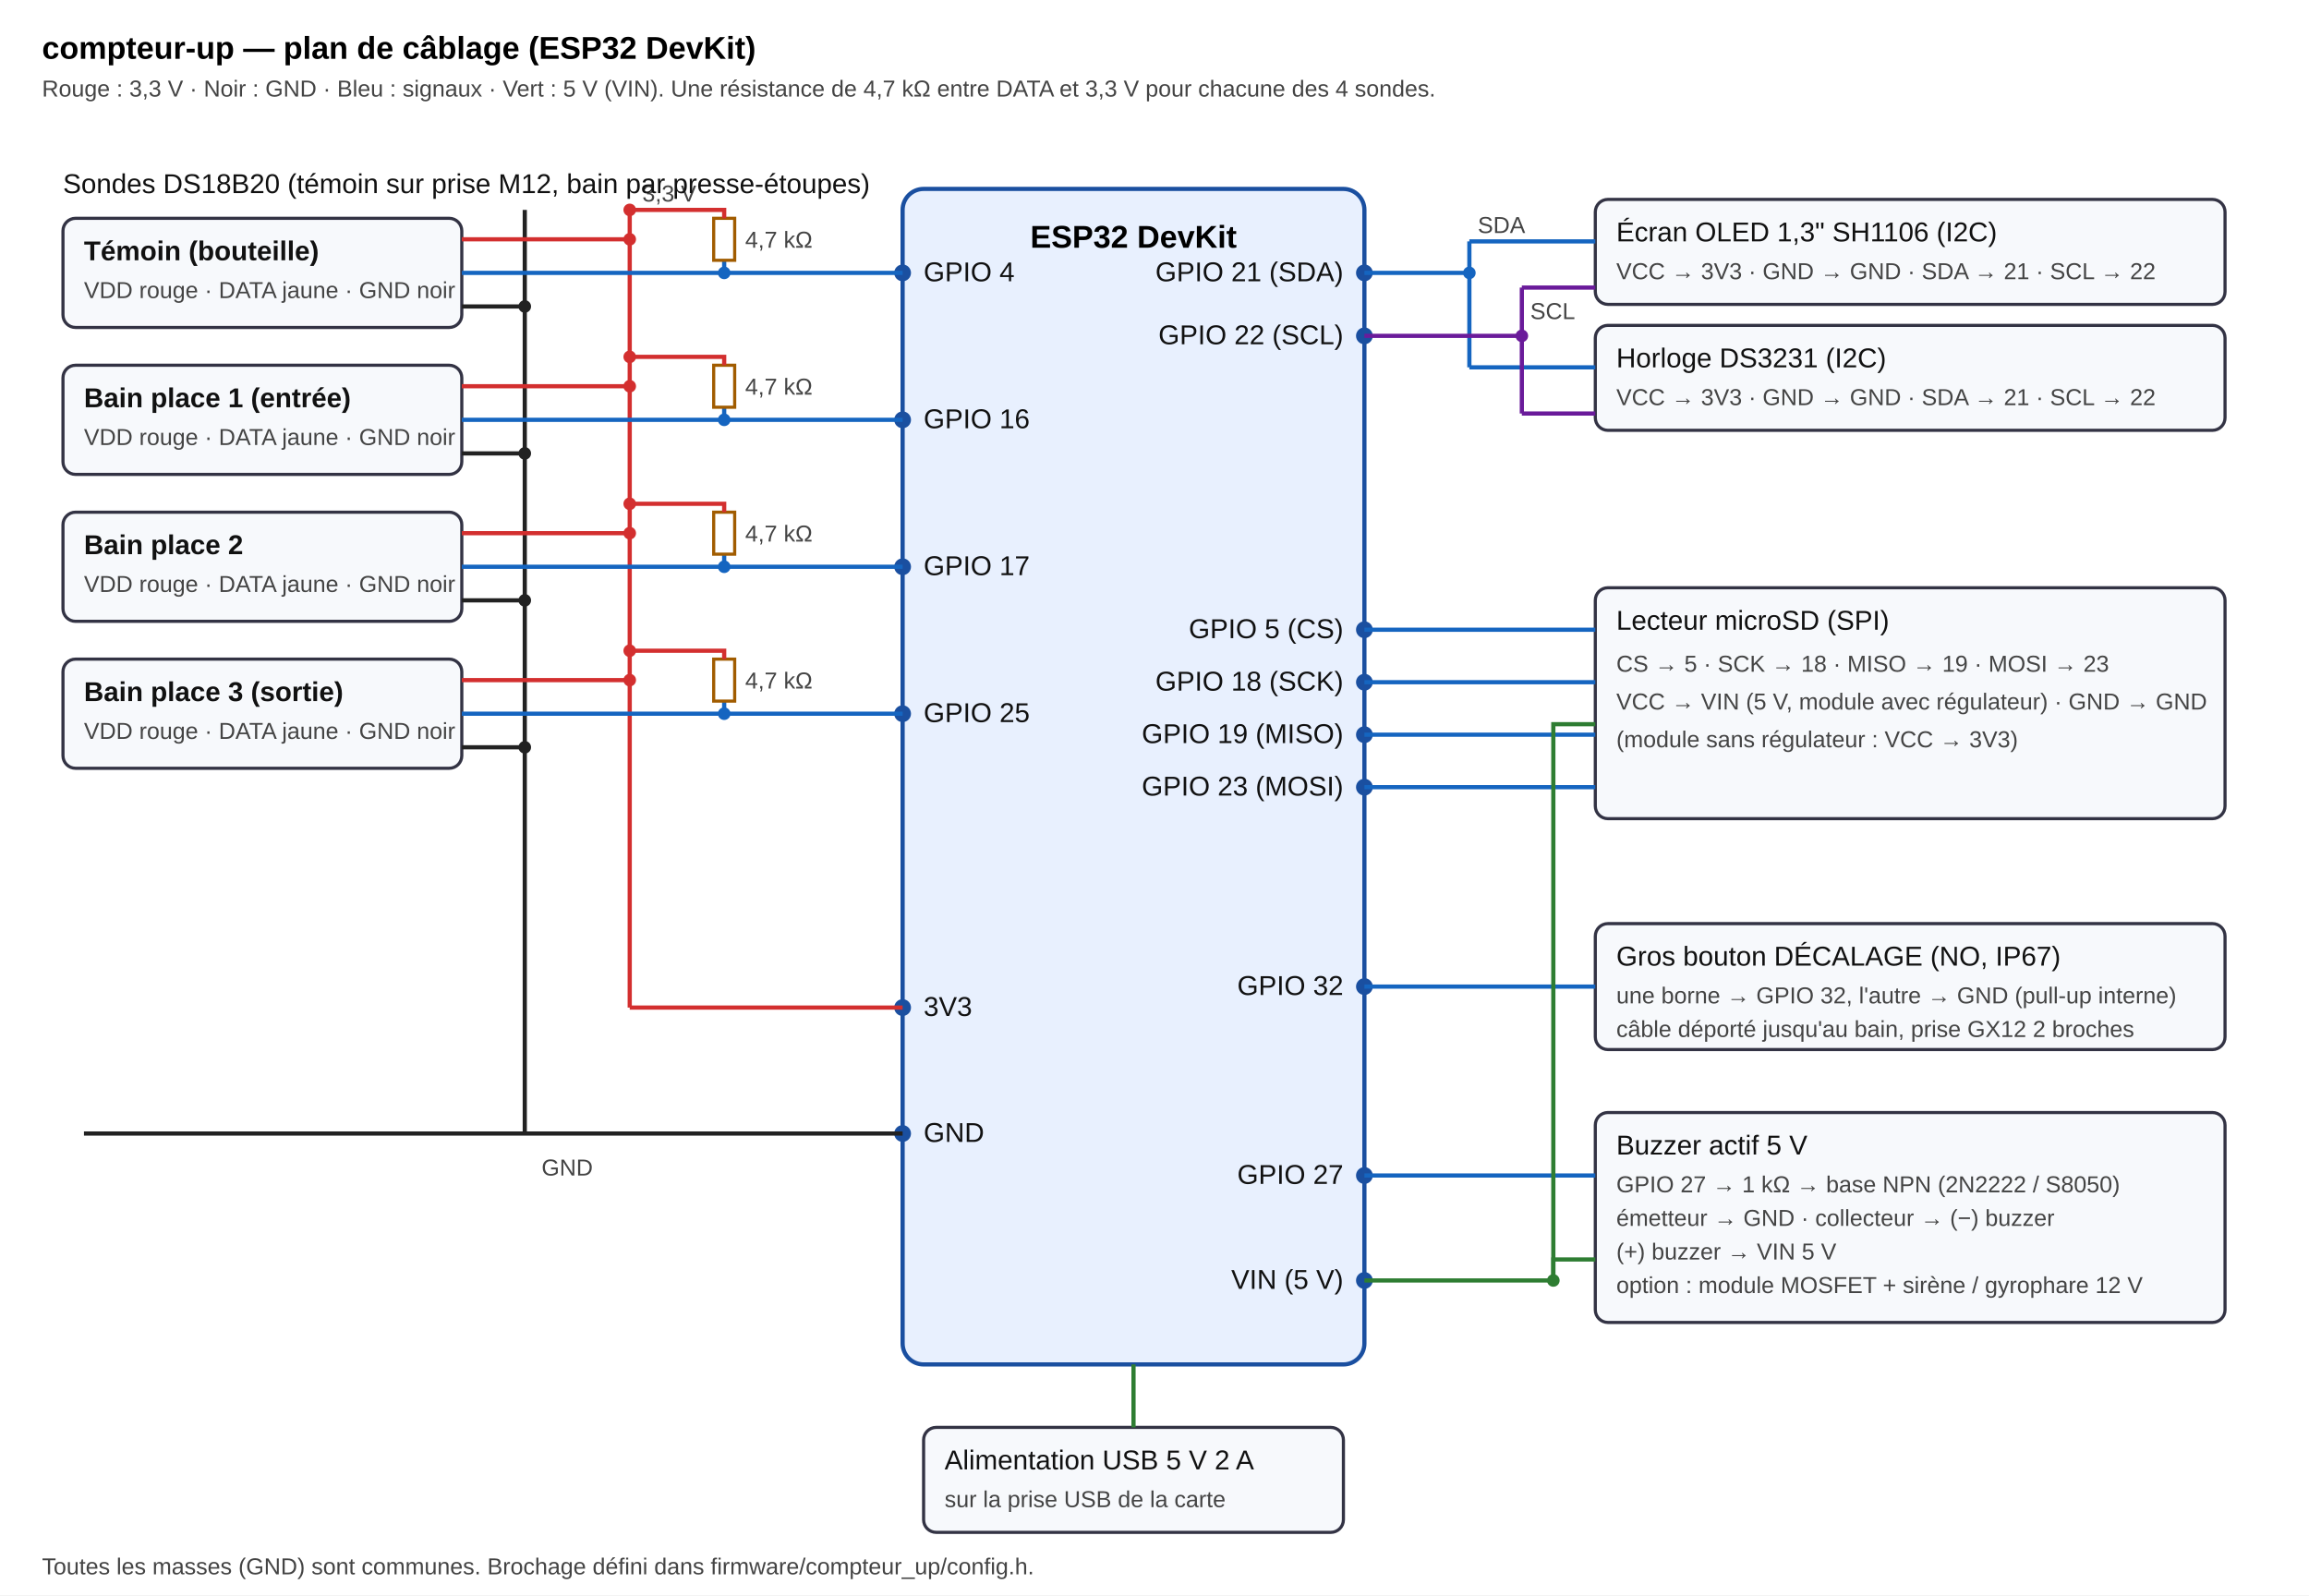
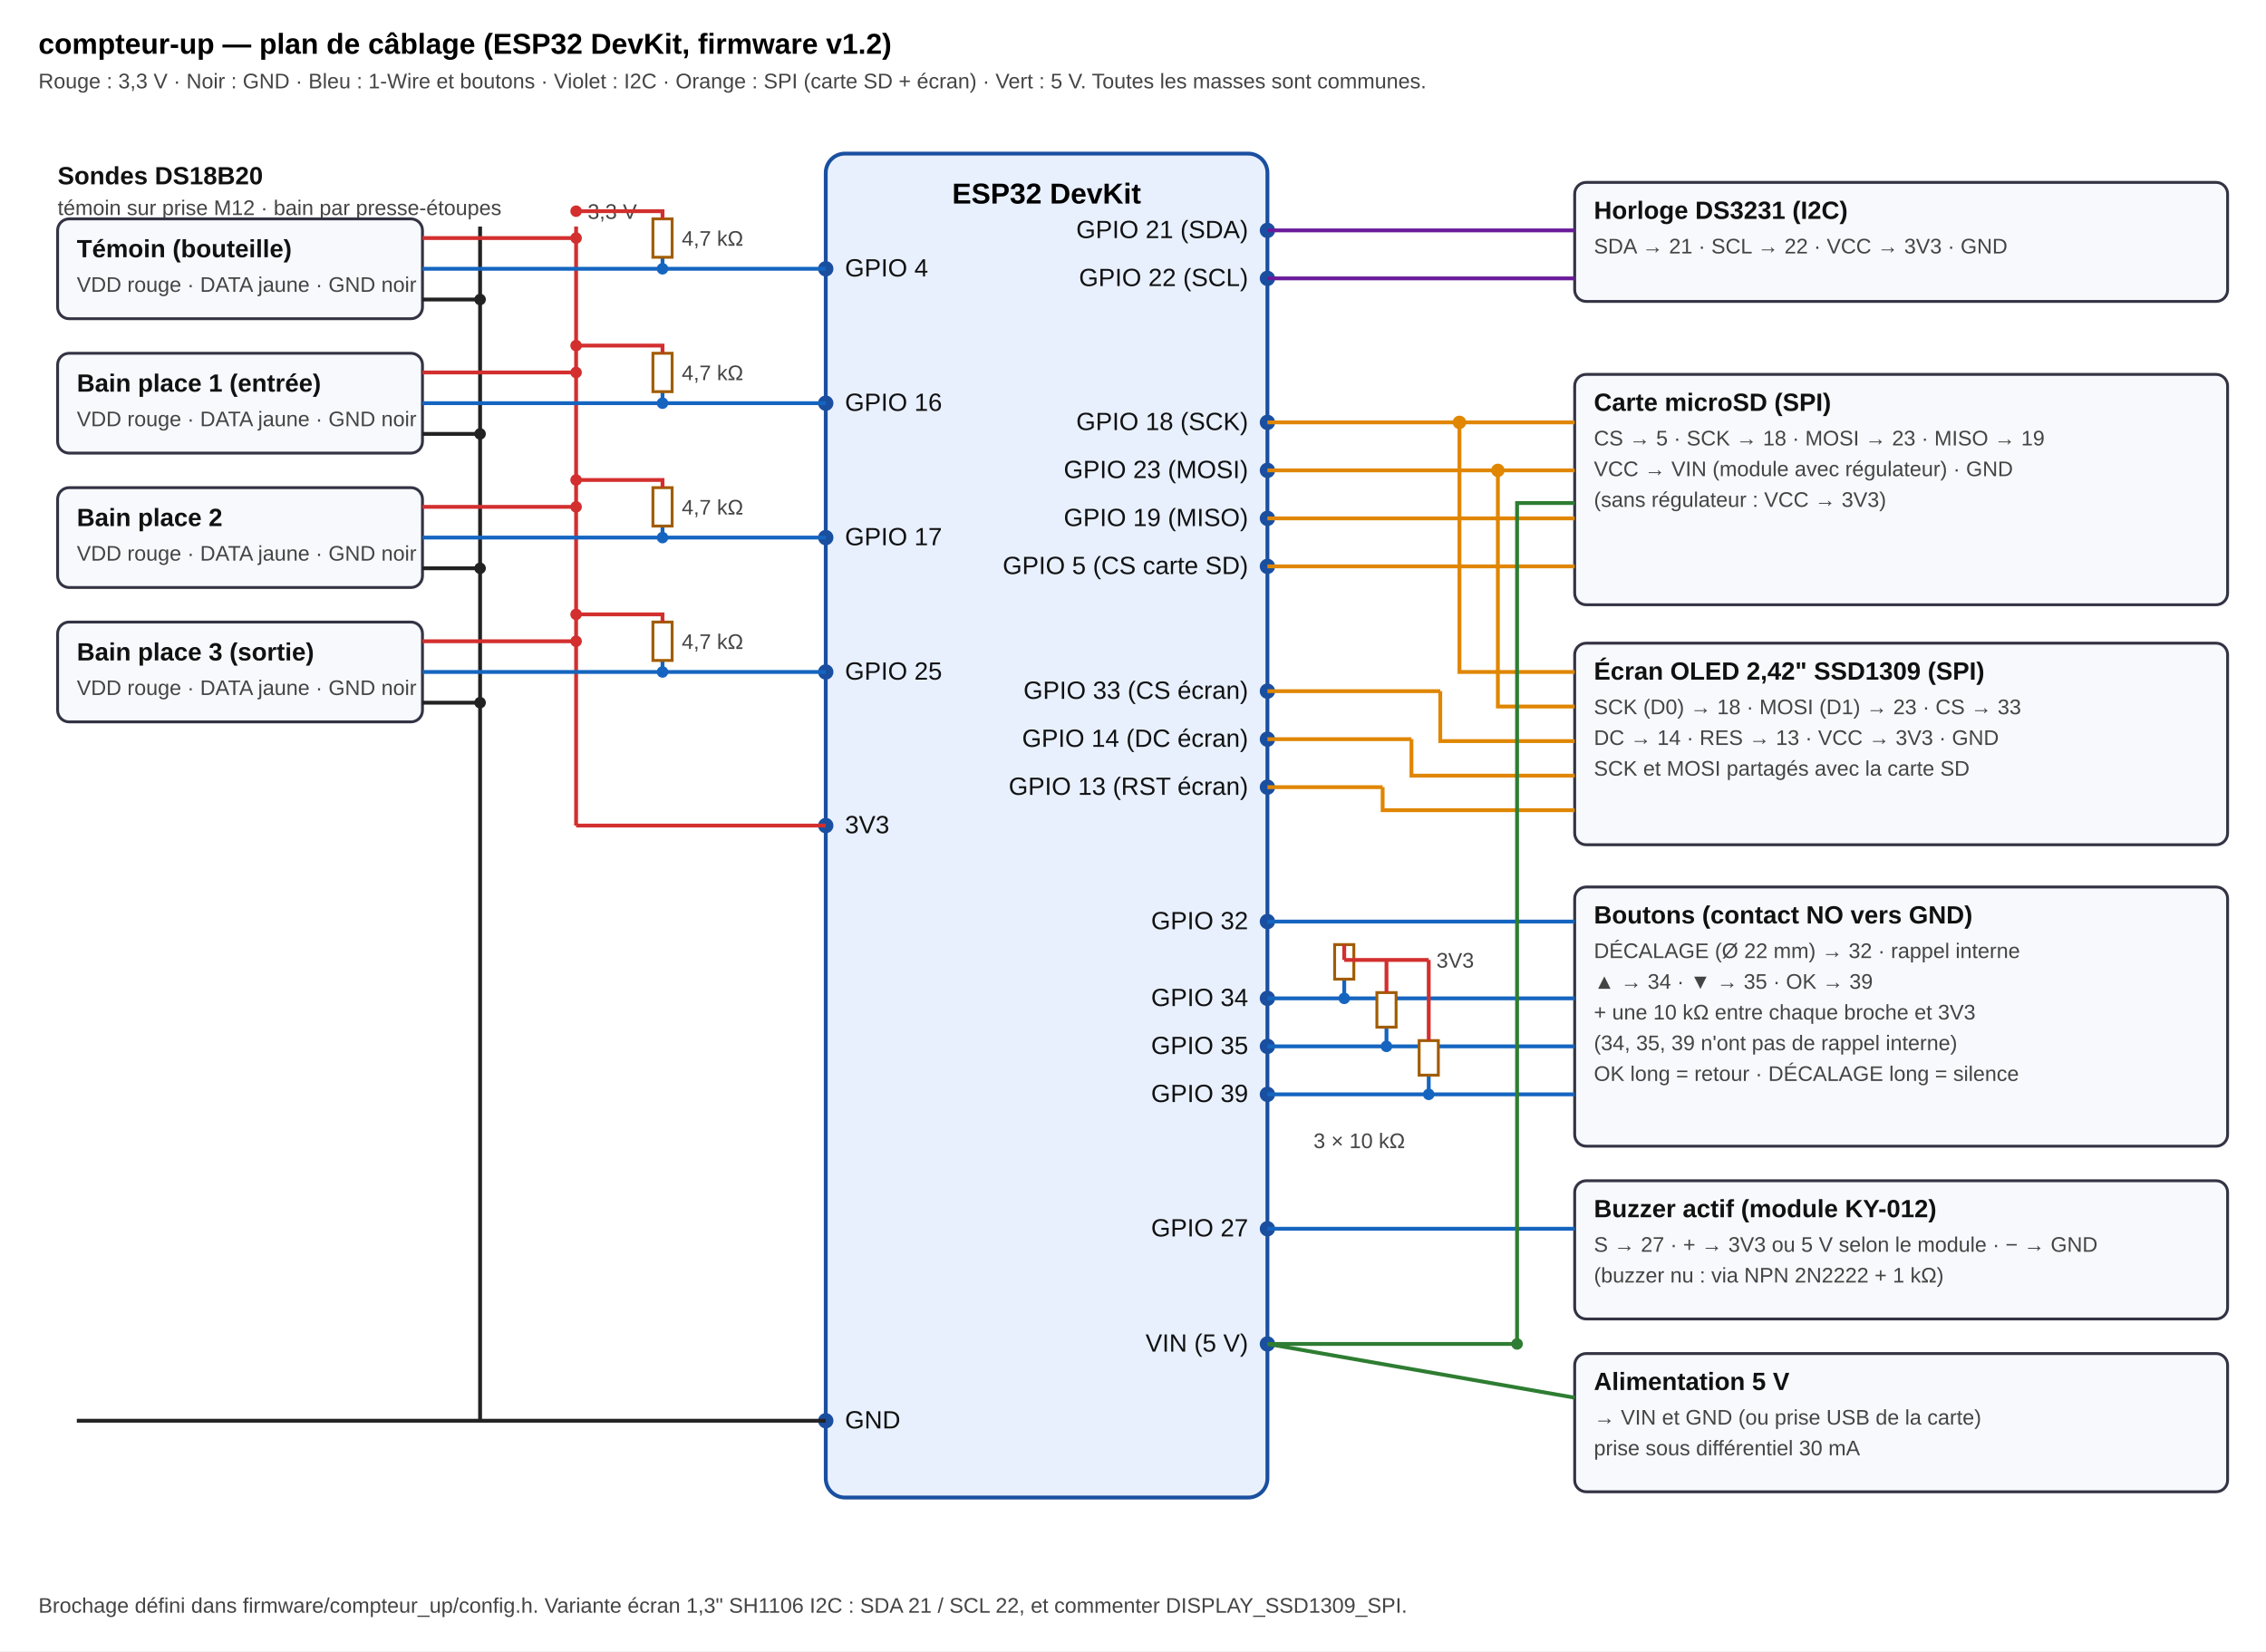
- <svg xmlns="http://www.w3.org/2000/svg" viewBox="0 0 1100 760" font-family="Arial, Helvetica, sans-serif" font-size="13">
+ <svg xmlns="http://www.w3.org/2000/svg" viewBox="0 0 1180 860" font-family="Arial, Helvetica, sans-serif" font-size="13">
  <rect width="100%" height="100%" fill="#fff" />
-   <style>.box{fill:#f7f9fc;stroke:#334;stroke-width:1.5}.esp{fill:#e8f0fe;stroke:#1a4fa0;stroke-width:2}.w3{stroke:#d32f2f;stroke-width:2;fill:none}.gnd{stroke:#222;stroke-width:2;fill:none}.sig{stroke:#1565c0;stroke-width:2;fill:none}.sig2{stroke:#2e7d32;stroke-width:2;fill:none}.t{fill:#111}.s{font-size:11px;fill:#444}.h{font-size:15px;font-weight:bold}</style>
-   <text x="20" y="28" class="h">compteur-up — plan de câblage (ESP32 DevKit)</text>
-   <text x="20" y="46" class="s">Rouge : 3,3 V · Noir : GND · Bleu : signaux · Vert : 5 V (VIN). Une résistance de 4,7 kΩ entre DATA et 3,3 V pour chacune des 4 sondes.</text>
-   <rect x="430" y="90" width="220" height="560" rx="10" class="esp" />
-   <text x="540.0" y="118" text-anchor="middle" class="h">ESP32 DevKit</text>
-   <circle cx="430" cy="130" r="4" fill="#1a4fa0" />
-   <text x="440" y="134" class="t">GPIO 4</text>
-   <circle cx="430" cy="200" r="4" fill="#1a4fa0" />
-   <text x="440" y="204" class="t">GPIO 16</text>
-   <circle cx="430" cy="270" r="4" fill="#1a4fa0" />
-   <text x="440" y="274" class="t">GPIO 17</text>
-   <circle cx="430" cy="340" r="4" fill="#1a4fa0" />
-   <text x="440" y="344" class="t">GPIO 25</text>
-   <circle cx="430" cy="480" r="4" fill="#1a4fa0" />
-   <text x="440" y="484" class="t">3V3</text>
-   <circle cx="430" cy="540" r="4" fill="#1a4fa0" />
-   <text x="440" y="544" class="t">GND</text>
-   <circle cx="650" cy="130" r="4" fill="#1a4fa0" />
-   <text x="640" y="134" text-anchor="end" class="t">GPIO 21 (SDA)</text>
-   <circle cx="650" cy="160" r="4" fill="#1a4fa0" />
-   <text x="640" y="164" text-anchor="end" class="t">GPIO 22 (SCL)</text>
-   <circle cx="650" cy="300" r="4" fill="#1a4fa0" />
-   <text x="640" y="304" text-anchor="end" class="t">GPIO 5 (CS)</text>
-   <circle cx="650" cy="325" r="4" fill="#1a4fa0" />
-   <text x="640" y="329" text-anchor="end" class="t">GPIO 18 (SCK)</text>
-   <circle cx="650" cy="350" r="4" fill="#1a4fa0" />
-   <text x="640" y="354" text-anchor="end" class="t">GPIO 19 (MISO)</text>
-   <circle cx="650" cy="375" r="4" fill="#1a4fa0" />
-   <text x="640" y="379" text-anchor="end" class="t">GPIO 23 (MOSI)</text>
-   <circle cx="650" cy="470" r="4" fill="#1a4fa0" />
-   <text x="640" y="474" text-anchor="end" class="t">GPIO 32</text>
-   <circle cx="650" cy="560" r="4" fill="#1a4fa0" />
-   <text x="640" y="564" text-anchor="end" class="t">GPIO 27</text>
-   <circle cx="650" cy="610" r="4" fill="#1a4fa0" />
-   <text x="640" y="614" text-anchor="end" class="t">VIN (5 V)</text>
-   <line x1="300" y1="100" x2="300" y2="480" class="w3" />
-   <line x1="300" y1="480" x2="430" y2="480" class="w3" />
-   <line x1="250" y1="100" x2="250" y2="540" class="gnd" />
-   <line x1="40" y1="540" x2="430" y2="540" class="gnd" />
-   <rect x="30" y="104" width="190" height="52" rx="6" class="box" />
-   <text x="40" y="124" class="t">
-     <tspan font-weight="bold">Témoin (bouteille)</tspan>
-   </text>
-   <text x="40" y="142" class="s">VDD rouge · DATA jaune · GND noir</text>
-   <line x1="220" y1="114" x2="300" y2="114" class="w3" />
-   <circle cx="300" cy="114" r="3" fill="#d32f2f" />
-   <line x1="220" y1="130" x2="430" y2="130" class="sig" />
-   <line x1="220" y1="146" x2="250" y2="146" class="gnd" />
-   <circle cx="250" cy="146" r="3" fill="#222" />
-   <line x1="345" y1="130" x2="345" y2="124" class="sig" />
-   <circle cx="345" cy="130" r="3" fill="#1565c0" />
-   <rect x="340" y="104" width="10" height="20" fill="#fff" stroke="#a15c00" stroke-width="1.5" />
-   <polyline points="345,104 345,100 300,100" class="w3" />
-   <circle cx="300" cy="100" r="3" fill="#d32f2f" />
-   <text x="355" y="118" class="s">4,7 kΩ</text>
-   <rect x="30" y="174" width="190" height="52" rx="6" class="box" />
-   <text x="40" y="194" class="t">
-     <tspan font-weight="bold">Bain place 1 (entrée)</tspan>
-   </text>
-   <text x="40" y="212" class="s">VDD rouge · DATA jaune · GND noir</text>
-   <line x1="220" y1="184" x2="300" y2="184" class="w3" />
-   <circle cx="300" cy="184" r="3" fill="#d32f2f" />
-   <line x1="220" y1="200" x2="430" y2="200" class="sig" />
-   <line x1="220" y1="216" x2="250" y2="216" class="gnd" />
-   <circle cx="250" cy="216" r="3" fill="#222" />
-   <line x1="345" y1="200" x2="345" y2="194" class="sig" />
-   <circle cx="345" cy="200" r="3" fill="#1565c0" />
-   <rect x="340" y="174" width="10" height="20" fill="#fff" stroke="#a15c00" stroke-width="1.5" />
-   <polyline points="345,174 345,170 300,170" class="w3" />
-   <circle cx="300" cy="170" r="3" fill="#d32f2f" />
-   <text x="355" y="188" class="s">4,7 kΩ</text>
-   <rect x="30" y="244" width="190" height="52" rx="6" class="box" />
-   <text x="40" y="264" class="t">
-     <tspan font-weight="bold">Bain place 2</tspan>
-   </text>
-   <text x="40" y="282" class="s">VDD rouge · DATA jaune · GND noir</text>
-   <line x1="220" y1="254" x2="300" y2="254" class="w3" />
-   <circle cx="300" cy="254" r="3" fill="#d32f2f" />
-   <line x1="220" y1="270" x2="430" y2="270" class="sig" />
-   <line x1="220" y1="286" x2="250" y2="286" class="gnd" />
-   <circle cx="250" cy="286" r="3" fill="#222" />
-   <line x1="345" y1="270" x2="345" y2="264" class="sig" />
-   <circle cx="345" cy="270" r="3" fill="#1565c0" />
-   <rect x="340" y="244" width="10" height="20" fill="#fff" stroke="#a15c00" stroke-width="1.5" />
-   <polyline points="345,244 345,240 300,240" class="w3" />
-   <circle cx="300" cy="240" r="3" fill="#d32f2f" />
-   <text x="355" y="258" class="s">4,7 kΩ</text>
-   <rect x="30" y="314" width="190" height="52" rx="6" class="box" />
-   <text x="40" y="334" class="t">
-     <tspan font-weight="bold">Bain place 3 (sortie)</tspan>
-   </text>
-   <text x="40" y="352" class="s">VDD rouge · DATA jaune · GND noir</text>
-   <line x1="220" y1="324" x2="300" y2="324" class="w3" />
-   <circle cx="300" cy="324" r="3" fill="#d32f2f" />
-   <line x1="220" y1="340" x2="430" y2="340" class="sig" />
-   <line x1="220" y1="356" x2="250" y2="356" class="gnd" />
-   <circle cx="250" cy="356" r="3" fill="#222" />
-   <line x1="345" y1="340" x2="345" y2="334" class="sig" />
-   <circle cx="345" cy="340" r="3" fill="#1565c0" />
-   <rect x="340" y="314" width="10" height="20" fill="#fff" stroke="#a15c00" stroke-width="1.5" />
-   <polyline points="345,314 345,310 300,310" class="w3" />
-   <circle cx="300" cy="310" r="3" fill="#d32f2f" />
-   <text x="355" y="328" class="s">4,7 kΩ</text>
-   <text x="258" y="560" class="s">GND</text>
-   <text x="306" y="96" class="s">3,3 V</text>
-   <text x="30" y="92" class="t">Sondes DS18B20 (témoin sur prise M12, bain par presse-étoupes)</text>
-   <rect x="760" y="95" width="300" height="50" rx="6" class="box" />
-   <text x="770" y="115" class="t">Écran OLED 1,3" SH1106 (I2C)</text>
-   <text x="770" y="133" class="s">VCC → 3V3 · GND → GND · SDA → 21 · SCL → 22</text>
-   <rect x="760" y="155" width="300" height="50" rx="6" class="box" />
-   <text x="770" y="175" class="t">Horloge DS3231 (I2C)</text>
-   <text x="770" y="193" class="s">VCC → 3V3 · GND → GND · SDA → 21 · SCL → 22</text>
-   <polyline points="650,130 700,130" class="sig" />
-   <line x1="700" y1="115" x2="700" y2="175" class="sig" />
-   <circle cx="700" cy="130" r="3" fill="#1565c0" />
-   <line x1="700" y1="115" x2="760" y2="115" class="sig" />
-   <line x1="700" y1="175" x2="760" y2="175" class="sig" />
-   <text x="704" y="111" class="s">SDA</text>
-   <polyline points="650,160 725,160" class="sig2" style="stroke:#6a1b9a" />
-   <line x1="725" y1="137" x2="725" y2="197" style="stroke:#6a1b9a;stroke-width:2" />
-   <circle cx="725" cy="160" r="3" fill="#6a1b9a" />
-   <line x1="725" y1="137" x2="760" y2="137" style="stroke:#6a1b9a;stroke-width:2" />
-   <line x1="725" y1="197" x2="760" y2="197" style="stroke:#6a1b9a;stroke-width:2" />
-   <text x="729" y="152" class="s">SCL</text>
-   <rect x="760" y="280" width="300" height="110" rx="6" class="box" />
-   <text x="770" y="300" class="t">Lecteur microSD (SPI)</text>
-   <text x="770" y="320" class="s">CS → 5 · SCK → 18 · MISO → 19 · MOSI → 23</text>
-   <text x="770" y="338" class="s">VCC → VIN (5 V, module avec régulateur) · GND → GND</text>
-   <text x="770" y="356" class="s">(module sans régulateur : VCC → 3V3)</text>
-   <line x1="650" y1="300" x2="760" y2="300" class="sig" />
-   <line x1="650" y1="325" x2="760" y2="325" class="sig" />
-   <line x1="650" y1="350" x2="760" y2="350" class="sig" />
-   <line x1="650" y1="375" x2="760" y2="375" class="sig" />
-   <rect x="760" y="440" width="300" height="60" rx="6" class="box" />
-   <text x="770" y="460" class="t">Gros bouton DÉCALAGE (NO, IP67)</text>
-   <text x="770" y="478" class="s">une borne → GPIO 32, l'autre → GND (pull-up interne)</text>
-   <text x="770" y="494" class="s">câble déporté jusqu'au bain, prise GX12 2 broches</text>
-   <line x1="650" y1="470" x2="760" y2="470" class="sig" />
-   <rect x="760" y="530" width="300" height="100" rx="6" class="box" />
-   <text x="770" y="550" class="t">Buzzer actif 5 V</text>
-   <text x="770" y="568" class="s">GPIO 27 → 1 kΩ → base NPN (2N2222 / S8050)</text>
-   <text x="770" y="584" class="s">émetteur → GND · collecteur → (−) buzzer</text>
-   <text x="770" y="600" class="s">(+) buzzer → VIN 5 V</text>
-   <text x="770" y="616" class="s">option : module MOSFET + sirène / gyrophare 12 V</text>
-   <line x1="650" y1="560" x2="760" y2="560" class="sig" />
-   <polyline points="650,610 740,610 740,600 760,600" class="sig2" />
-   <polyline points="740,610 740,345 760,345" class="sig2" />
-   <circle cx="740" cy="610" r="3" fill="#2e7d32" />
-   <rect x="440" y="680" width="200" height="50" rx="6" class="box" />
-   <text x="450" y="700" class="t">Alimentation USB 5 V 2 A</text>
-   <text x="450" y="718" class="s">sur la prise USB de la carte</text>
-   <line x1="540" y1="650" x2="540" y2="680" class="sig2" />
-   <text x="20" y="750" class="s">Toutes les masses (GND) sont communes. Brochage défini dans firmware/compteur_up/config.h.</text>
+   <style>.box{fill:#f7f9fc;stroke:#334;stroke-width:1.5}.esp{fill:#e8f0fe;stroke:#1a4fa0;stroke-width:2}.r{stroke:#d32f2f;stroke-width:2;fill:none}.k{stroke:#222;stroke-width:2;fill:none}.b{stroke:#1565c0;stroke-width:2;fill:none}.p{stroke:#6a1b9a;stroke-width:2;fill:none}.o{stroke:#e08600;stroke-width:2;fill:none}.g{stroke:#2e7d32;stroke-width:2;fill:none}.t{fill:#111}.s{font-size:11px;fill:#444}.h{font-size:15px;font-weight:bold}.res{fill:#fff;stroke:#a15c00;stroke-width:1.5}</style>
+   <text x="20" y="28" class="h">compteur-up — plan de câblage (ESP32 DevKit, firmware v1.2)</text>
+   <text x="20" y="46" class="s">Rouge : 3,3 V · Noir : GND · Bleu : 1-Wire et boutons · Violet : I2C · Orange : SPI (carte SD + écran) · Vert : 5 V. Toutes les masses sont communes.</text>
+   <rect x="430" y="80" width="230" height="700" rx="10" class="esp" />
+   <text x="545.0" y="106" text-anchor="middle" class="h">ESP32 DevKit</text>
+   <circle cx="430" cy="140" r="4" fill="#1a4fa0" />
+   <text x="440" y="144" class="t">GPIO 4</text>
+   <circle cx="430" cy="210" r="4" fill="#1a4fa0" />
+   <text x="440" y="214" class="t">GPIO 16</text>
+   <circle cx="430" cy="280" r="4" fill="#1a4fa0" />
+   <text x="440" y="284" class="t">GPIO 17</text>
+   <circle cx="430" cy="350" r="4" fill="#1a4fa0" />
+   <text x="440" y="354" class="t">GPIO 25</text>
+   <circle cx="430" cy="430" r="4" fill="#1a4fa0" />
+   <text x="440" y="434" class="t">3V3</text>
+   <circle cx="430" cy="740" r="4" fill="#1a4fa0" />
+   <text x="440" y="744" class="t">GND</text>
+   <circle cx="660" cy="120" r="4" fill="#1a4fa0" />
+   <text x="650" y="124" text-anchor="end" class="t">GPIO 21 (SDA)</text>
+   <circle cx="660" cy="145" r="4" fill="#1a4fa0" />
+   <text x="650" y="149" text-anchor="end" class="t">GPIO 22 (SCL)</text>
+   <circle cx="660" cy="220" r="4" fill="#1a4fa0" />
+   <text x="650" y="224" text-anchor="end" class="t">GPIO 18 (SCK)</text>
+   <circle cx="660" cy="245" r="4" fill="#1a4fa0" />
+   <text x="650" y="249" text-anchor="end" class="t">GPIO 23 (MOSI)</text>
+   <circle cx="660" cy="270" r="4" fill="#1a4fa0" />
+   <text x="650" y="274" text-anchor="end" class="t">GPIO 19 (MISO)</text>
+   <circle cx="660" cy="295" r="4" fill="#1a4fa0" />
+   <text x="650" y="299" text-anchor="end" class="t">GPIO 5 (CS carte SD)</text>
+   <circle cx="660" cy="360" r="4" fill="#1a4fa0" />
+   <text x="650" y="364" text-anchor="end" class="t">GPIO 33 (CS écran)</text>
+   <circle cx="660" cy="385" r="4" fill="#1a4fa0" />
+   <text x="650" y="389" text-anchor="end" class="t">GPIO 14 (DC écran)</text>
+   <circle cx="660" cy="410" r="4" fill="#1a4fa0" />
+   <text x="650" y="414" text-anchor="end" class="t">GPIO 13 (RST écran)</text>
+   <circle cx="660" cy="480" r="4" fill="#1a4fa0" />
+   <text x="650" y="484" text-anchor="end" class="t">GPIO 32</text>
+   <circle cx="660" cy="520" r="4" fill="#1a4fa0" />
+   <text x="650" y="524" text-anchor="end" class="t">GPIO 34</text>
+   <circle cx="660" cy="545" r="4" fill="#1a4fa0" />
+   <text x="650" y="549" text-anchor="end" class="t">GPIO 35</text>
+   <circle cx="660" cy="570" r="4" fill="#1a4fa0" />
+   <text x="650" y="574" text-anchor="end" class="t">GPIO 39</text>
+   <circle cx="660" cy="640" r="4" fill="#1a4fa0" />
+   <text x="650" y="644" text-anchor="end" class="t">GPIO 27</text>
+   <circle cx="660" cy="700" r="4" fill="#1a4fa0" />
+   <text x="650" y="704" text-anchor="end" class="t">VIN (5 V)</text>
+   <text x="30" y="96" class="t" font-weight="bold">Sondes DS18B20</text>
+   <text x="30" y="112" class="s">témoin sur prise M12 · bain par presse-étoupes</text>
+   <line x1="300" y1="118" x2="300" y2="430" class="r" />
+   <line x1="300" y1="430" x2="430" y2="430" class="r" />
+   <text x="306" y="114" class="s">3,3 V</text>
+   <line x1="250" y1="118" x2="250" y2="740" class="k" />
+   <line x1="40" y1="740" x2="430" y2="740" class="k" />
+   <rect x="30" y="114" width="190" height="52" rx="6" class="box" />
+   <text x="40" y="134" class="t" font-weight="bold">Témoin (bouteille)</text>
+   <text x="40" y="152" class="s">VDD rouge · DATA jaune · GND noir</text>
+   <line x1="220" y1="124" x2="300" y2="124" class="r" />
+   <circle cx="300" cy="124" r="3" fill="#d32f2f" />
+   <line x1="220" y1="140" x2="430" y2="140" class="b" />
+   <line x1="220" y1="156" x2="250" y2="156" class="k" />
+   <circle cx="250" cy="156" r="3" fill="#222" />
+   <line x1="345" y1="140" x2="345" y2="134" class="b" />
+   <circle cx="345" cy="140" r="3" fill="#1565c0" />
+   <rect x="340" y="114" width="10" height="20" class="res" />
+   <polyline points="345,114 345,110 300,110" class="r" />
+   <circle cx="300" cy="110" r="3" fill="#d32f2f" />
+   <text x="355" y="128" class="s">4,7 kΩ</text>
+   <rect x="30" y="184" width="190" height="52" rx="6" class="box" />
+   <text x="40" y="204" class="t" font-weight="bold">Bain place 1 (entrée)</text>
+   <text x="40" y="222" class="s">VDD rouge · DATA jaune · GND noir</text>
+   <line x1="220" y1="194" x2="300" y2="194" class="r" />
+   <circle cx="300" cy="194" r="3" fill="#d32f2f" />
+   <line x1="220" y1="210" x2="430" y2="210" class="b" />
+   <line x1="220" y1="226" x2="250" y2="226" class="k" />
+   <circle cx="250" cy="226" r="3" fill="#222" />
+   <line x1="345" y1="210" x2="345" y2="204" class="b" />
+   <circle cx="345" cy="210" r="3" fill="#1565c0" />
+   <rect x="340" y="184" width="10" height="20" class="res" />
+   <polyline points="345,184 345,180 300,180" class="r" />
+   <circle cx="300" cy="180" r="3" fill="#d32f2f" />
+   <text x="355" y="198" class="s">4,7 kΩ</text>
+   <rect x="30" y="254" width="190" height="52" rx="6" class="box" />
+   <text x="40" y="274" class="t" font-weight="bold">Bain place 2</text>
+   <text x="40" y="292" class="s">VDD rouge · DATA jaune · GND noir</text>
+   <line x1="220" y1="264" x2="300" y2="264" class="r" />
+   <circle cx="300" cy="264" r="3" fill="#d32f2f" />
+   <line x1="220" y1="280" x2="430" y2="280" class="b" />
+   <line x1="220" y1="296" x2="250" y2="296" class="k" />
+   <circle cx="250" cy="296" r="3" fill="#222" />
+   <line x1="345" y1="280" x2="345" y2="274" class="b" />
+   <circle cx="345" cy="280" r="3" fill="#1565c0" />
+   <rect x="340" y="254" width="10" height="20" class="res" />
+   <polyline points="345,254 345,250 300,250" class="r" />
+   <circle cx="300" cy="250" r="3" fill="#d32f2f" />
+   <text x="355" y="268" class="s">4,7 kΩ</text>
+   <rect x="30" y="324" width="190" height="52" rx="6" class="box" />
+   <text x="40" y="344" class="t" font-weight="bold">Bain place 3 (sortie)</text>
+   <text x="40" y="362" class="s">VDD rouge · DATA jaune · GND noir</text>
+   <line x1="220" y1="334" x2="300" y2="334" class="r" />
+   <circle cx="300" cy="334" r="3" fill="#d32f2f" />
+   <line x1="220" y1="350" x2="430" y2="350" class="b" />
+   <line x1="220" y1="366" x2="250" y2="366" class="k" />
+   <circle cx="250" cy="366" r="3" fill="#222" />
+   <line x1="345" y1="350" x2="345" y2="344" class="b" />
+   <circle cx="345" cy="350" r="3" fill="#1565c0" />
+   <rect x="340" y="324" width="10" height="20" class="res" />
+   <polyline points="345,324 345,320 300,320" class="r" />
+   <circle cx="300" cy="320" r="3" fill="#d32f2f" />
+   <text x="355" y="338" class="s">4,7 kΩ</text>
+   <rect x="820" y="95" width="340" height="62" rx="6" class="box" />
+   <text x="830" y="114" class="t" font-weight="bold">Horloge DS3231 (I2C)</text>
+   <text x="830" y="132" class="s">SDA → 21 · SCL → 22 · VCC → 3V3 · GND</text>
+   <line x1="660" y1="120" x2="820" y2="120" class="p" />
+   <line x1="660" y1="145" x2="820" y2="145" class="p" />
+   <rect x="820" y="195" width="340" height="120" rx="6" class="box" />
+   <text x="830" y="214" class="t" font-weight="bold">Carte microSD (SPI)</text>
+   <text x="830" y="232" class="s">CS → 5 · SCK → 18 · MOSI → 23 · MISO → 19</text>
+   <text x="830" y="248" class="s">VCC → VIN (module avec régulateur) · GND</text>
+   <text x="830" y="264" class="s">(sans régulateur : VCC → 3V3)</text>
+   <rect x="820" y="335" width="340" height="105" rx="6" class="box" />
+   <text x="830" y="354" class="t" font-weight="bold">Écran OLED 2,42" SSD1309 (SPI)</text>
+   <text x="830" y="372" class="s">SCK (D0) → 18 · MOSI (D1) → 23 · CS → 33</text>
+   <text x="830" y="388" class="s">DC → 14 · RES → 13 · VCC → 3V3 · GND</text>
+   <text x="830" y="404" class="s">SCK et MOSI partagés avec la carte SD</text>
+   <line x1="660" y1="220" x2="820" y2="220" class="o" />
+   <line x1="660" y1="245" x2="820" y2="245" class="o" />
+   <line x1="660" y1="270" x2="820" y2="270" class="o" />
+   <line x1="660" y1="295" x2="820" y2="295" class="o" />
+   <polyline points="760,220 760,350 820,350" class="o" />
+   <circle cx="760" cy="220" r="3.5" fill="#e08600" />
+   <polyline points="780,245 780,368 820,368" class="o" />
+   <circle cx="780" cy="245" r="3.5" fill="#e08600" />
+   <line x1="660" y1="360" x2="750" y2="360" class="o" />
+   <polyline points="750,360 750,386 820,386" class="o" />
+   <line x1="660" y1="385" x2="735" y2="385" class="o" />
+   <polyline points="735,385 735,404 820,404" class="o" />
+   <line x1="660" y1="410" x2="720" y2="410" class="o" />
+   <polyline points="720,410 720,422 820,422" class="o" />
+   <rect x="820" y="462" width="340" height="135" rx="6" class="box" />
+   <text x="830" y="481" class="t" font-weight="bold">Boutons (contact NO vers GND)</text>
+   <text x="830" y="499" class="s">DÉCALAGE (Ø 22 mm) → 32 · rappel interne</text>
+   <text x="830" y="515" class="s">▲ → 34 · ▼ → 35 · OK → 39</text>
+   <text x="830" y="531" class="s">+ une 10 kΩ entre chaque broche et 3V3</text>
+   <text x="830" y="547" class="s">(34, 35, 39 n'ont pas de rappel interne)</text>
+   <text x="830" y="563" class="s">OK long = retour · DÉCALAGE long = silence</text>
+   <line x1="660" y1="480" x2="820" y2="480" class="b" />
+   <line x1="660" y1="520" x2="820" y2="520" class="b" />
+   <line x1="660" y1="545" x2="820" y2="545" class="b" />
+   <line x1="660" y1="570" x2="820" y2="570" class="b" />
+   <circle cx="700" cy="520" r="3" fill="#1565c0" />
+   <line x1="700" y1="520" x2="700" y2="510" class="b" />
+   <rect x="695" y="492" width="10" height="18" class="res" />
+   <line x1="700" y1="492" x2="700" y2="500" class="r" />
+   <circle cx="722" cy="545" r="3" fill="#1565c0" />
+   <line x1="722" y1="545" x2="722" y2="535" class="b" />
+   <rect x="717" y="517" width="10" height="18" class="res" />
+   <line x1="722" y1="517" x2="722" y2="500" class="r" />
+   <circle cx="744" cy="570" r="3" fill="#1565c0" />
+   <line x1="744" y1="570" x2="744" y2="560" class="b" />
+   <rect x="739" y="542" width="10" height="18" class="res" />
+   <line x1="744" y1="542" x2="744" y2="500" class="r" />
+   <polyline points="700,500 744,500" class="r" />
+   <text x="748" y="504" class="s">3V3</text>
+   <text x="684" y="598" class="s">3 × 10 kΩ</text>
+   <rect x="820" y="615" width="340" height="72" rx="6" class="box" />
+   <text x="830" y="634" class="t" font-weight="bold">Buzzer actif (module KY-012)</text>
+   <text x="830" y="652" class="s">S → 27 · + → 3V3 ou 5 V selon le module · − → GND</text>
+   <text x="830" y="668" class="s">(buzzer nu : via NPN 2N2222 + 1 kΩ)</text>
+   <line x1="660" y1="640" x2="820" y2="640" class="b" />
+   <rect x="820" y="705" width="340" height="72" rx="6" class="box" />
+   <text x="830" y="724" class="t" font-weight="bold">Alimentation 5 V</text>
+   <text x="830" y="742" class="s">→ VIN et GND (ou prise USB de la carte)</text>
+   <text x="830" y="758" class="s">prise sous différentiel 30 mA</text>
+   <line x1="660" y1="700" x2="820" y2="728" class="g" />
+   <polyline points="660,700 790,700 790,262 820,262" class="g" />
+   <circle cx="790" cy="700" r="3" fill="#2e7d32" />
+   <text x="20" y="840" class="s">Brochage défini dans firmware/compteur_up/config.h. Variante écran 1,3" SH1106 I2C : SDA 21 / SCL 22, et commenter DISPLAY_SSD1309_SPI.</text>
</svg>
